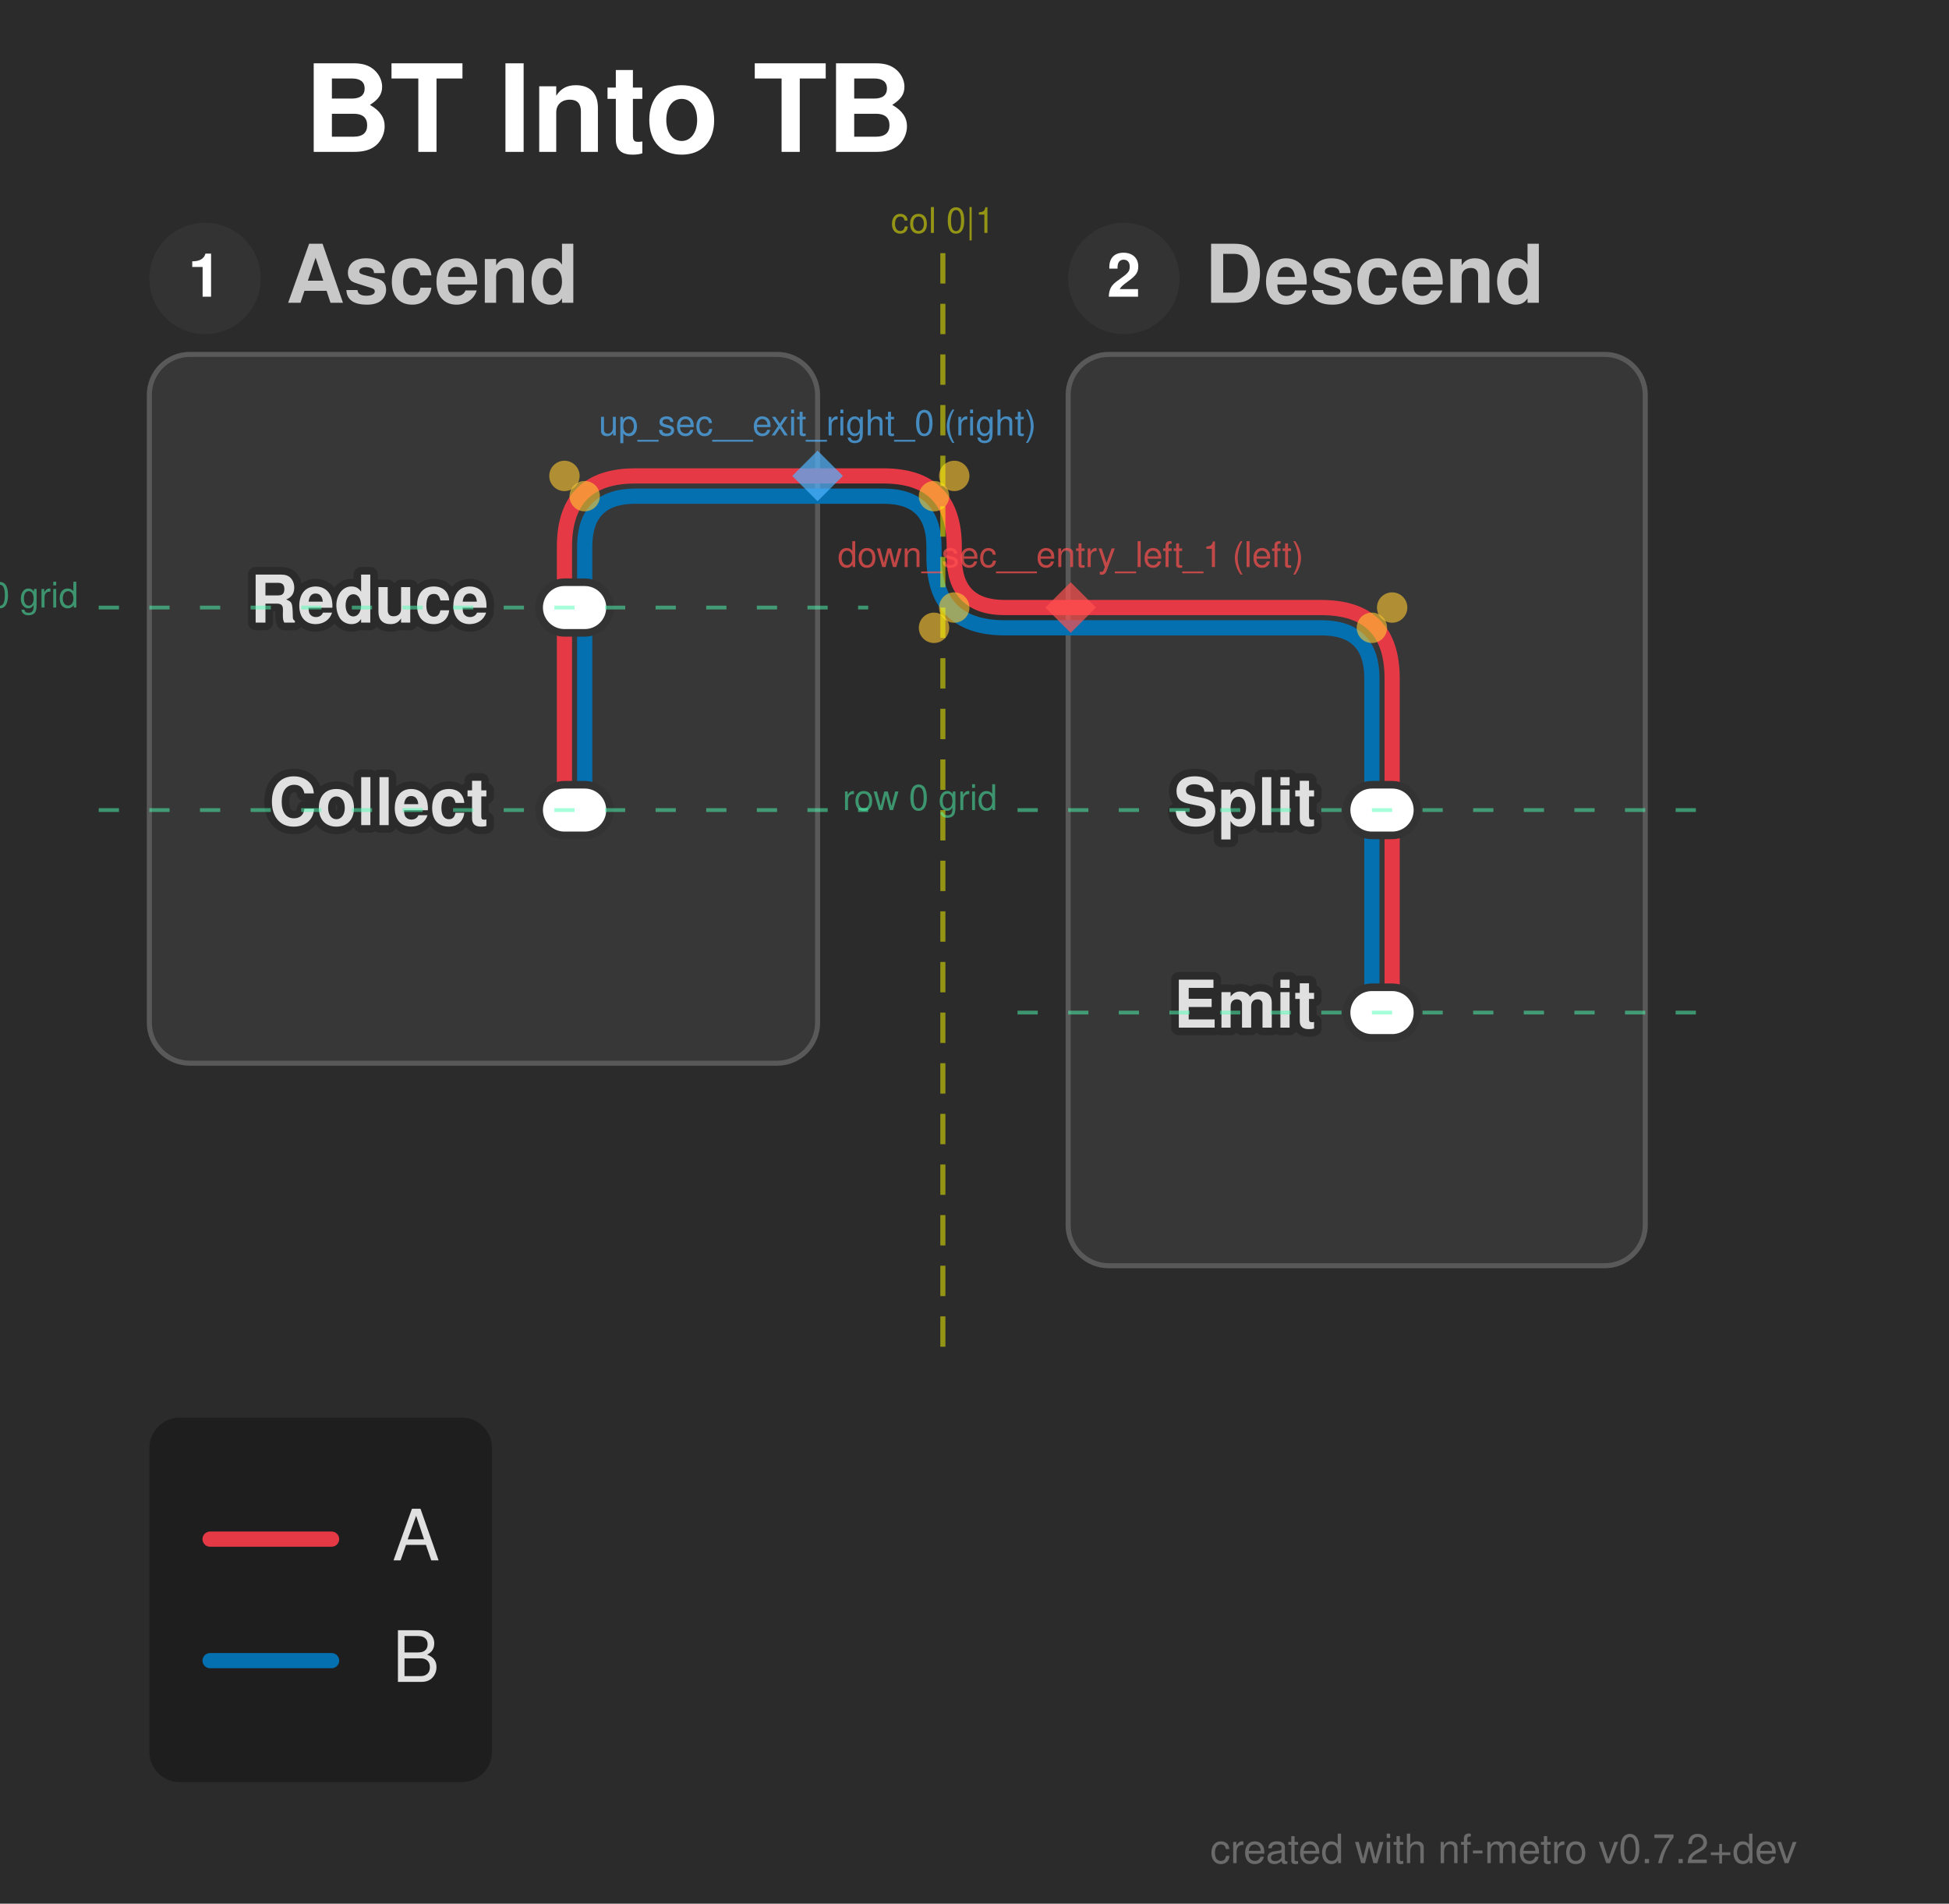
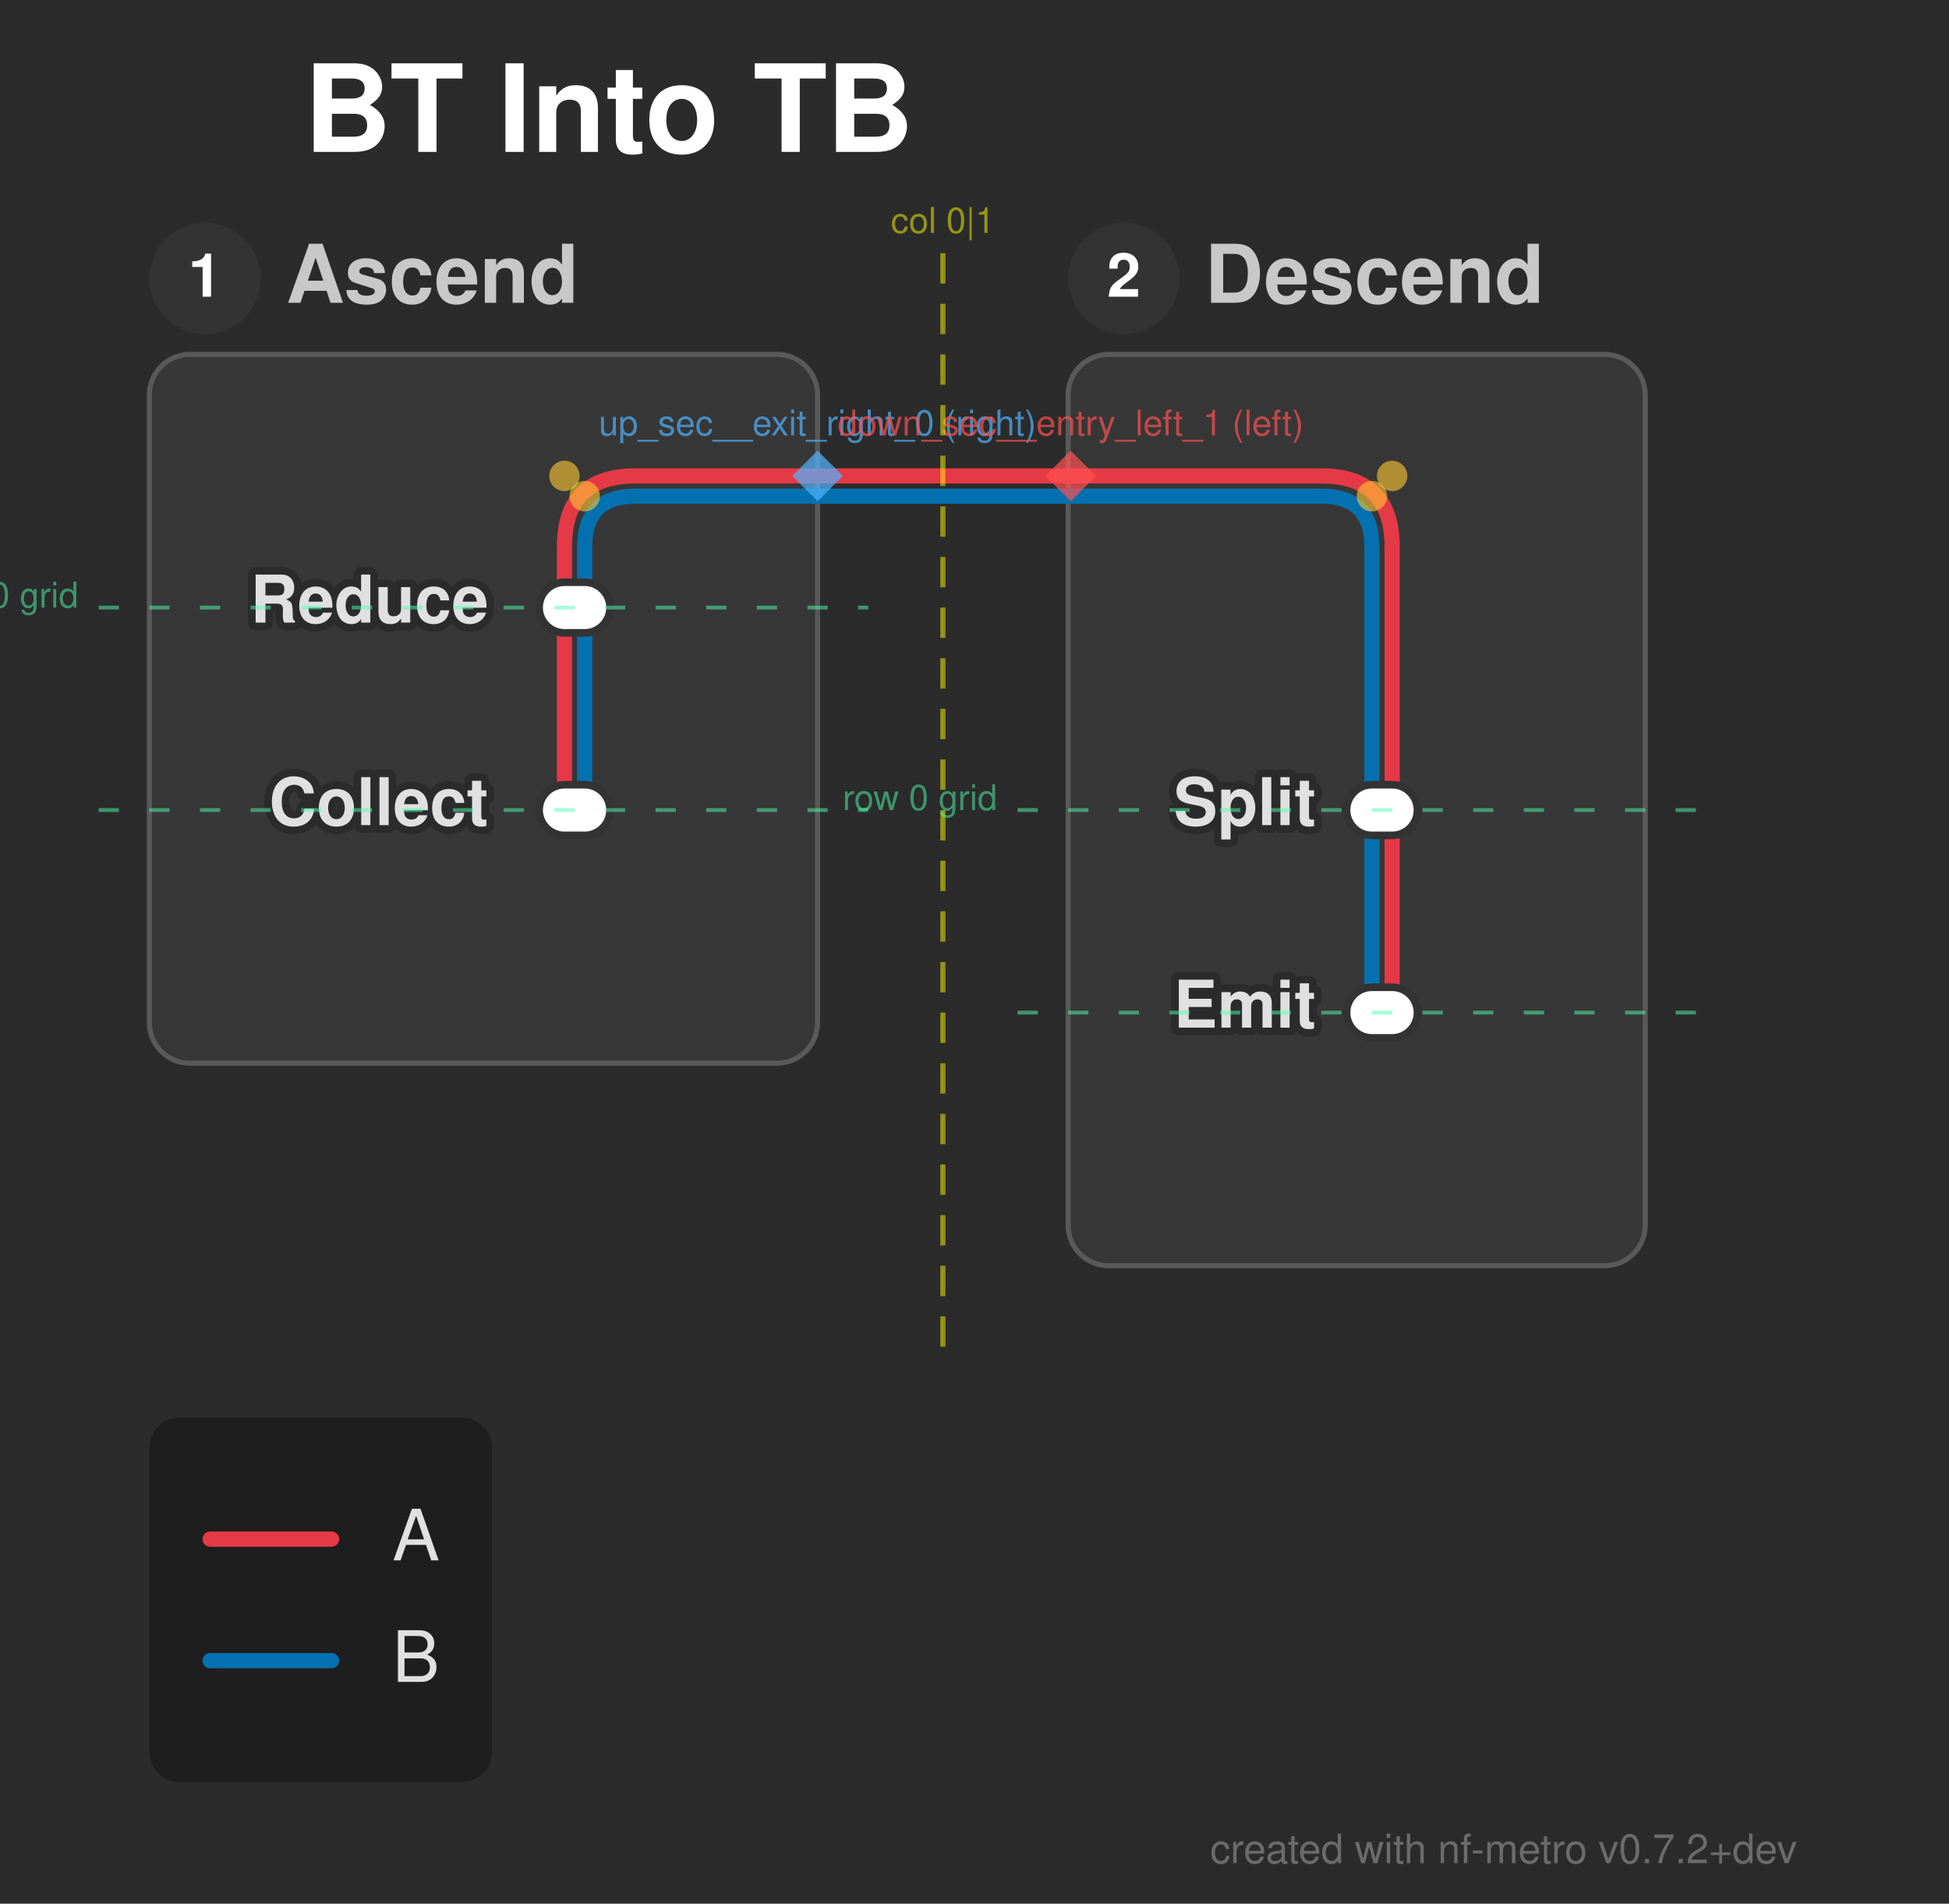
<svg xmlns="http://www.w3.org/2000/svg" width="385" height="376" viewBox="0 0 385 376">
  <defs>
</defs>
  <style>.nf-metro-bg { fill: var(--nfm-bg, #2b2b2b); }
.nf-metro-title { fill: var(--nfm-title-color, #ffffff); }
.nf-metro-station-label { fill: var(--nfm-label-color, #e0e0e0); }
.nf-metro-section-box { fill: var(--nfm-section-fill, #373737); stroke: var(--nfm-section-stroke, #595959); }
.nf-metro-section-label { fill: var(--nfm-section-label-color, #c8c8c8); }
.nf-metro-group-label { fill: var(--nfm-section-label-color, #c8c8c8); }
.nf-metro-group-underline { stroke: var(--nfm-section-label-color, #c8c8c8); }
.nf-metro-legend-bg { fill: var(--nfm-legend-bg, rgba(0, 0, 0, 0.3)); }
.nf-metro-legend-text { fill: var(--nfm-legend-text-color, #e0e0e0); }</style>
  <rect x="0" y="0" width="385" height="376" fill="#2b2b2b" class="nf-metro-bg" />
  <text x="60.0" y="30.0" font-size="24.0" fill="#ffffff" font-family="'Helvetica Neue', Helvetica, Arial, sans-serif" font-weight="bold" class="nf-metro-title">BT Into TB</text>
  <rect x="29.5" y="70.0" width="132.0" height="140.0" rx="8" ry="8" fill="#373737" stroke="#595959" stroke-width="1.0" class="nf-metro-section-box" data-section-id="up_sec" data-section-lines="a,b" />
  <circle cx="40.5" cy="55.0" r="11" fill="#333333" class="nf-metro-section-num-circle" data-section-id="up_sec" />
  <text x="40.5" y="55.0" font-size="12" fill="#ffffff" font-family="'Helvetica Neue', Helvetica, Arial, sans-serif" font-weight="bold" text-anchor="middle" dy="0.3em" data-section-id="up_sec">1</text>
  <text x="56.5" y="55.0" font-size="16.0" fill="#c8c8c8" font-family="'Helvetica Neue', Helvetica, Arial, sans-serif" font-weight="bold" dy="0.3em" class="nf-metro-section-label" data-section-id="up_sec">Ascend</text>
  <rect x="211.0" y="70.0" width="114.0" height="180.0" rx="8" ry="8" fill="#373737" stroke="#595959" stroke-width="1.0" class="nf-metro-section-box" data-section-id="down_sec" data-section-lines="a,b" />
  <circle cx="222.0" cy="55.0" r="11" fill="#333333" class="nf-metro-section-num-circle" data-section-id="down_sec" />
  <text x="222.0" y="55.0" font-size="12" fill="#ffffff" font-family="'Helvetica Neue', Helvetica, Arial, sans-serif" font-weight="bold" text-anchor="middle" dy="0.3em" data-section-id="down_sec">2</text>
  <text x="238.0" y="55.0" font-size="16.0" fill="#c8c8c8" font-family="'Helvetica Neue', Helvetica, Arial, sans-serif" font-weight="bold" dy="0.3em" class="nf-metro-section-label" data-section-id="down_sec">Descend</text>
  <path d="M115.5,160.0 L115.5,120.0" stroke="#0570b0" stroke-width="3.0" stroke-linecap="round" class="metro-line-b" data-line-id="b" />
  <path d="M271.0,160.0 L271.0,200.0" stroke="#0570b0" stroke-width="3.0" stroke-linecap="round" class="metro-line-b" data-line-id="b" />
  <path d="M115.5,120.0 L115.5,108.0 Q115.5,98.0,125.5,98.0 L161.5,98.0" stroke="#0570b0" stroke-width="3.0" fill="none" stroke-linecap="round" stroke-linejoin="round" class="metro-line-b" data-line-id="b" />
-   <path d="M211.5,124.0 L261.0,124.0 Q271.0,124.0,271.0,134.0 L271.0,160.0" stroke="#0570b0" stroke-width="3.0" fill="none" stroke-linecap="round" stroke-linejoin="round" class="metro-line-b" data-line-id="b" />
-   <path d="M161.5,98.0 L174.5,98.0 Q184.5,98.0,184.5,108.0 L184.5,110.0 Q184.5,124.0,198.5,124.0 L211.5,124.0" stroke="#0570b0" stroke-width="3.0" fill="none" stroke-linecap="round" stroke-linejoin="round" class="metro-line-b" data-line-id="b" />
+   <path d="M211.5,98.0 L261.0,98.0 Q271.0,98.0,271.0,108.0 L271.0,160.0" stroke="#0570b0" stroke-width="3.0" fill="none" stroke-linecap="round" stroke-linejoin="round" class="metro-line-b" data-line-id="b" />
+   <path d="M161.5,98.0 L211.5,98.0" stroke="#0570b0" stroke-width="3.0" stroke-linecap="round" class="metro-line-b" data-line-id="b" />
  <path d="M111.5,160.0 L111.5,120.0" stroke="#e63946" stroke-width="3.0" stroke-linecap="round" class="metro-line-a" data-line-id="a" />
  <path d="M275.0,160.0 L275.0,200.0" stroke="#e63946" stroke-width="3.0" stroke-linecap="round" class="metro-line-a" data-line-id="a" />
  <path d="M111.5,120.0 L111.5,108.0 Q111.5,94.0,125.5,94.0 L161.5,94.0" stroke="#e63946" stroke-width="3.0" fill="none" stroke-linecap="round" stroke-linejoin="round" class="metro-line-a" data-line-id="a" />
-   <path d="M211.5,120.0 L261.0,120.0 Q275.0,120.0,275.0,134.0 L275.0,160.0" stroke="#e63946" stroke-width="3.0" fill="none" stroke-linecap="round" stroke-linejoin="round" class="metro-line-a" data-line-id="a" />
-   <path d="M161.5,94.0 L174.5,94.0 Q188.5,94.0,188.5,108.0 L188.5,110.0 Q188.5,120.0,198.5,120.0 L211.5,120.0" stroke="#e63946" stroke-width="3.0" fill="none" stroke-linecap="round" stroke-linejoin="round" class="metro-line-a" data-line-id="a" />
+   <path d="M211.5,94.0 L261.0,94.0 Q275.0,94.0,275.0,108.0 L275.0,160.0" stroke="#e63946" stroke-width="3.0" fill="none" stroke-linecap="round" stroke-linejoin="round" class="metro-line-a" data-line-id="a" />
+   <path d="M161.5,94.0 L211.5,94.0" stroke="#e63946" stroke-width="3.0" stroke-linecap="round" class="metro-line-a" data-line-id="a" />
  <rect x="106.5" y="155.0" width="14.0" height="10.0" rx="5.0" ry="5.0" fill="#ffffff" stroke="#333333" stroke-width="1.5" class="nf-metro-station" data-station-id="u1" data-station-lines="a,b" data-station-label="Collect" data-section-id="up_sec" data-section-name="Ascend" />
  <rect x="106.5" y="115.0" width="14.0" height="10.0" rx="5.0" ry="5.0" fill="#ffffff" stroke="#333333" stroke-width="1.5" class="nf-metro-station" data-station-id="u2" data-station-lines="a,b" data-station-label="Reduce" data-section-id="up_sec" data-section-name="Ascend" />
  <rect x="266.0" y="155.0" width="14.0" height="10.0" rx="5.0" ry="5.0" fill="#ffffff" stroke="#333333" stroke-width="1.5" class="nf-metro-station" data-station-id="d1" data-station-lines="a,b" data-station-label="Split" data-section-id="down_sec" data-section-name="Descend" />
  <rect x="266.0" y="195.0" width="14.0" height="10.0" rx="5.0" ry="5.0" fill="#ffffff" stroke="#333333" stroke-width="1.5" class="nf-metro-station" data-station-id="d2" data-station-lines="a,b" data-station-label="Emit" data-section-id="down_sec" data-section-name="Descend" />
  <text x="96.5" y="160.0" font-size="13.0" fill="#2b2b2b" stroke="#2b2b2b" stroke-width="3.0" stroke-linejoin="round" font-family="'Helvetica Neue', Helvetica, Arial, sans-serif" font-weight="bold" aria-hidden="true" text-anchor="end" dominant-baseline="central">Collect</text>
  <text x="96.5" y="160.0" font-size="13.0" fill="#e0e0e0" font-family="'Helvetica Neue', Helvetica, Arial, sans-serif" font-weight="bold" text-anchor="end" dominant-baseline="central" data-station-id="u1" class="nf-metro-station-label">Collect</text>
  <text x="260.0" y="160.0" font-size="13.0" fill="#2b2b2b" stroke="#2b2b2b" stroke-width="3.0" stroke-linejoin="round" font-family="'Helvetica Neue', Helvetica, Arial, sans-serif" font-weight="bold" aria-hidden="true" text-anchor="end" dominant-baseline="central">Split</text>
  <text x="260.0" y="160.0" font-size="13.0" fill="#e0e0e0" font-family="'Helvetica Neue', Helvetica, Arial, sans-serif" font-weight="bold" text-anchor="end" dominant-baseline="central" data-station-id="d1" class="nf-metro-station-label">Split</text>
  <text x="96.5" y="120.0" font-size="13.0" fill="#2b2b2b" stroke="#2b2b2b" stroke-width="3.0" stroke-linejoin="round" font-family="'Helvetica Neue', Helvetica, Arial, sans-serif" font-weight="bold" aria-hidden="true" text-anchor="end" dominant-baseline="central">Reduce</text>
  <text x="96.5" y="120.0" font-size="13.0" fill="#e0e0e0" font-family="'Helvetica Neue', Helvetica, Arial, sans-serif" font-weight="bold" text-anchor="end" dominant-baseline="central" data-station-id="u2" class="nf-metro-station-label">Reduce</text>
  <text x="260.0" y="200.0" font-size="13.0" fill="#2b2b2b" stroke="#2b2b2b" stroke-width="3.0" stroke-linejoin="round" font-family="'Helvetica Neue', Helvetica, Arial, sans-serif" font-weight="bold" aria-hidden="true" text-anchor="end" dominant-baseline="central">Emit</text>
  <text x="260.0" y="200.0" font-size="13.0" fill="#e0e0e0" font-family="'Helvetica Neue', Helvetica, Arial, sans-serif" font-weight="bold" text-anchor="end" dominant-baseline="central" data-station-id="d2" class="nf-metro-station-label">Emit</text>
  <circle cx="111.5" cy="94.0" r="3.0" fill="rgba(255, 200, 50, 0.6)" />
-   <circle cx="275.0" cy="120.0" r="3.0" fill="rgba(255, 200, 50, 0.6)" />
+   <circle cx="275.0" cy="94.0" r="3.0" fill="rgba(255, 200, 50, 0.6)" />
  <circle cx="115.5" cy="98.0" r="3.0" fill="rgba(255, 200, 50, 0.6)" />
-   <circle cx="271.0" cy="124.0" r="3.0" fill="rgba(255, 200, 50, 0.6)" />
-   <circle cx="188.5" cy="94.0" r="3.0" fill="rgba(255, 200, 50, 0.6)" />
-   <circle cx="188.5" cy="120.0" r="3.0" fill="rgba(255, 200, 50, 0.6)" />
-   <circle cx="184.5" cy="98.0" r="3.0" fill="rgba(255, 200, 50, 0.6)" />
-   <circle cx="184.5" cy="124.0" r="3.0" fill="rgba(255, 200, 50, 0.6)" />
+   <circle cx="271.0" cy="98.0" r="3.0" fill="rgba(255, 200, 50, 0.6)" />
  <path d="M161.5,89.0 L166.5,94.0 L161.5,99.0 L156.5,94.0 Z" fill="rgba(80, 180, 255, 0.7)" stroke="none" />
  <text x="161.5" y="86.0" font-size="7" fill="rgba(80, 180, 255, 0.7)" font-family="'Helvetica Neue', Helvetica, Arial, sans-serif" text-anchor="middle" dominant-baseline="auto">up_sec__exit_right_0 (right)</text>
-   <path d="M211.5,115.0 L216.5,120.0 L211.5,125.0 L206.5,120.0 Z" fill="rgba(255, 80, 80, 0.7)" stroke="none" />
-   <text x="211.5" y="112.0" font-size="7" fill="rgba(255, 80, 80, 0.7)" font-family="'Helvetica Neue', Helvetica, Arial, sans-serif" text-anchor="middle" dominant-baseline="auto">down_sec__entry_left_1 (left)</text>
+   <path d="M211.5,89.0 L216.5,94.0 L211.5,99.0 L206.5,94.0 Z" fill="rgba(255, 80, 80, 0.7)" stroke="none" />
+   <text x="211.5" y="86.0" font-size="7" fill="rgba(255, 80, 80, 0.7)" font-family="'Helvetica Neue', Helvetica, Arial, sans-serif" text-anchor="middle" dominant-baseline="auto">down_sec__entry_left_1 (left)</text>
  <path d="M186.25,50.0 L186.25,270.0" stroke="rgba(255, 255, 0, 0.5)" stroke-width="1" stroke-dasharray="6,4" />
  <text x="186.25" y="46.0" font-size="7" fill="rgba(255, 255, 0, 0.5)" font-family="'Helvetica Neue', Helvetica, Arial, sans-serif" text-anchor="middle">col 0|1</text>
  <path d="M19.5,120.0 L171.5,120.0" stroke="rgba(80, 255, 180, 0.5)" stroke-width="0.75" stroke-dasharray="4,6" />
  <text x="15.5" y="120.0" font-size="7" fill="rgba(80, 255, 180, 0.5)" font-family="'Helvetica Neue', Helvetica, Arial, sans-serif" text-anchor="end">row 0 grid</text>
  <path d="M19.5,160.0 L171.5,160.0" stroke="rgba(80, 255, 180, 0.5)" stroke-width="0.75" stroke-dasharray="4,6" />
  <path d="M201.0,160.0 L335.0,160.0" stroke="rgba(80, 255, 180, 0.5)" stroke-width="0.75" stroke-dasharray="4,6" />
  <text x="197.0" y="160.0" font-size="7" fill="rgba(80, 255, 180, 0.5)" font-family="'Helvetica Neue', Helvetica, Arial, sans-serif" text-anchor="end">row 0 grid</text>
  <path d="M201.0,200.0 L335.0,200.0" stroke="rgba(80, 255, 180, 0.5)" stroke-width="0.75" stroke-dasharray="4,6" />
  <rect x="29.5" y="280.0" width="67.7" height="72.0" rx="6" ry="6" fill="rgba(0, 0, 0, 0.3)" class="nf-metro-legend-bg" />
  <path d="M41.5,304.0 L65.5,304.0" stroke="#e63946" stroke-width="3.0" stroke-linecap="round" />
  <text x="77.5" y="304.0" font-size="14.0" fill="#e0e0e0" font-family="'Helvetica Neue', Helvetica, Arial, sans-serif" dy="0.3em" class="nf-metro-legend-text">A</text>
  <path d="M41.5,328.0 L65.5,328.0" stroke="#0570b0" stroke-width="3.0" stroke-linecap="round" />
  <text x="77.5" y="328.0" font-size="14.0" fill="#e0e0e0" font-family="'Helvetica Neue', Helvetica, Arial, sans-serif" dy="0.3em" class="nf-metro-legend-text">B</text>
  <text x="355.0" y="368.0" font-size="8" fill="rgba(150, 150, 150, 0.6)" font-family="'Helvetica Neue', Helvetica, Arial, sans-serif" text-anchor="end">created with nf-metro v0.7.2+dev</text>
</svg>
